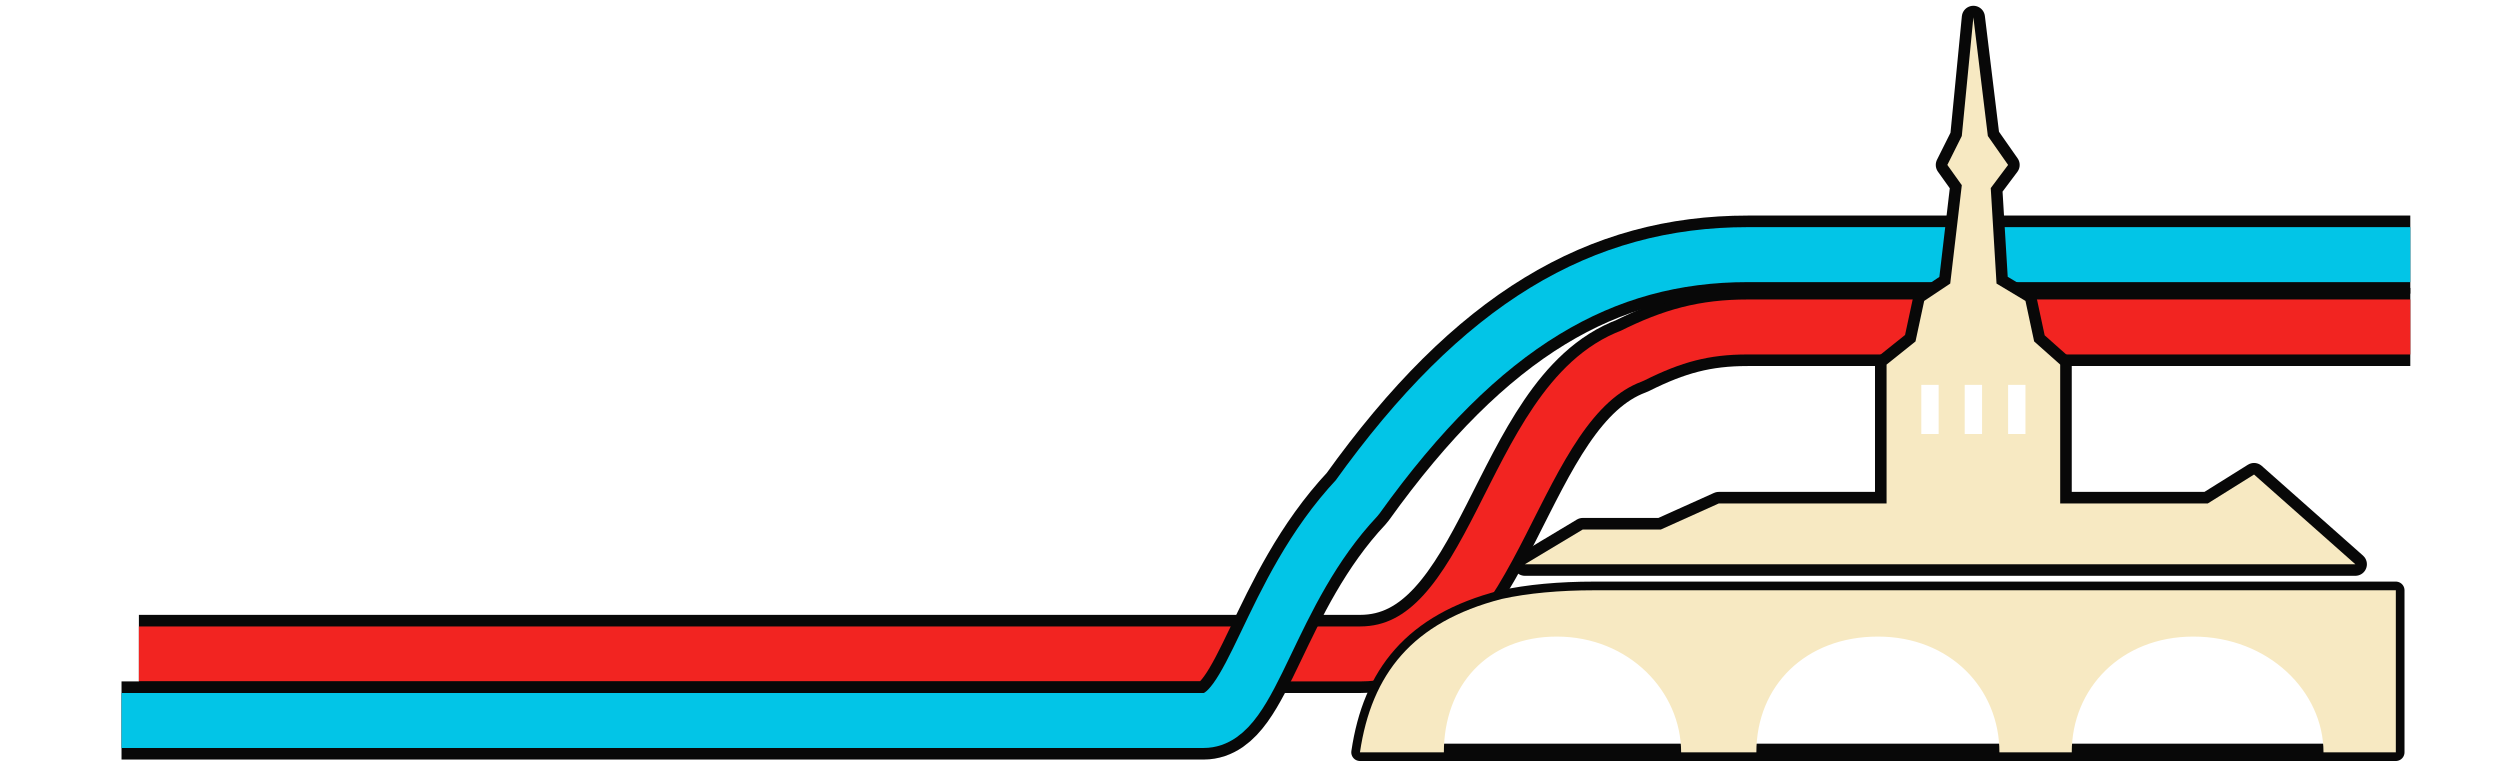
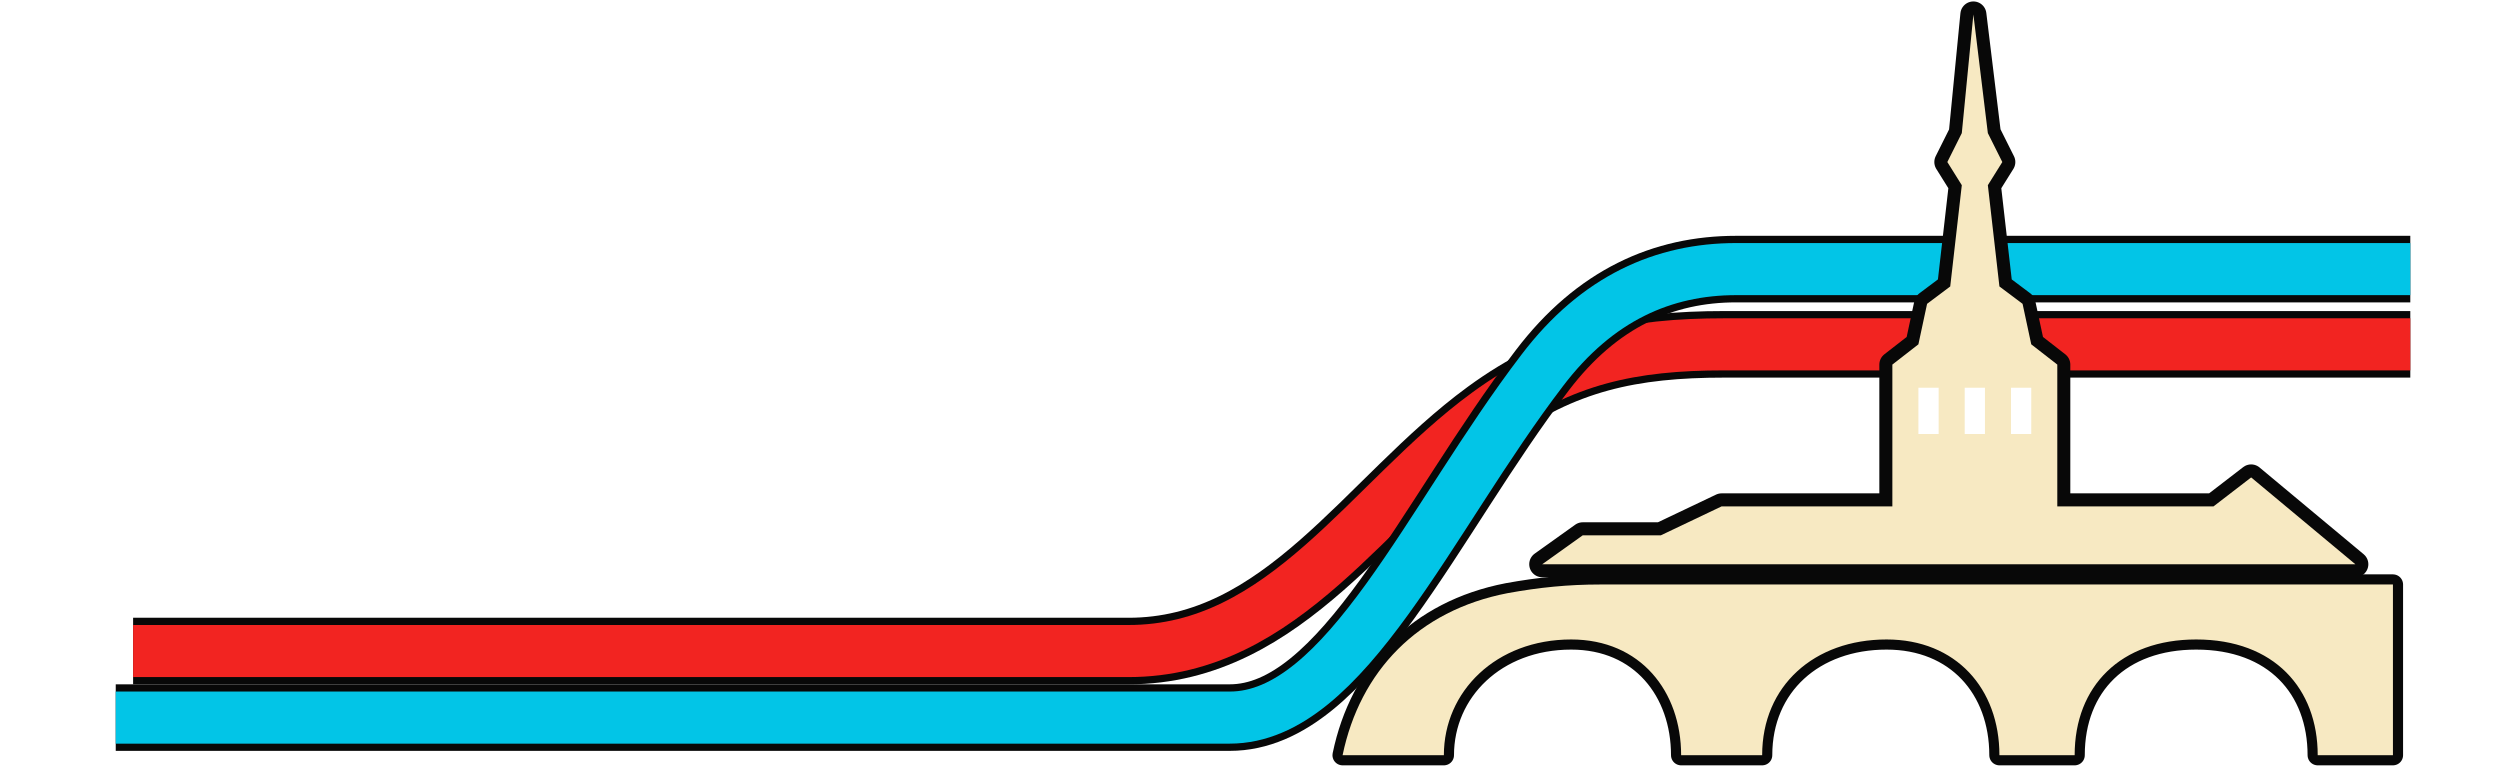
<svg xmlns="http://www.w3.org/2000/svg" viewBox="0 0 864 265" width="864" height="265" role="img" aria-labelledby="title desc">
  <g id="rubans" fill="none" stroke-linecap="butt" stroke-linejoin="round">
-     <path id="ruban-rouge-contour" d="M 48,226 H 470 C 518,226 521,139 564,123 C 578,116 589,113 604,113 H 833" stroke="#080808" stroke-width="27" />
-     <path id="ruban-rouge" d="M 48,226 H 470 C 518,226 521,139 564,123 C 578,116 589,113 604,113 H 833" stroke="#F22421" stroke-width="19" />
-     <path id="ruban-cyan-contour" d="M 42,249 H 416 C 433,249 438,205 469,172 C 512,112 554,88 604,88 H 833" stroke="#080808" stroke-width="27" />
-     <path id="ruban-cyan" d="M 42,249 H 416 C 433,249 438,205 469,172 C 512,112 554,88 604,88 H 833" stroke="#02C5E7" stroke-width="19" />
+     <path id="ruban-rouge-detourage" d="M 46,225 H 390 C 444,225 473,173 514,143 C 540,124 564,119 596,119 H 833" stroke="#080808" stroke-width="23" />
+     <path id="ruban-rouge" d="M 46,225 H 390 C 444,225 473,173 514,143 C 540,124 564,119 596,119 H 833" stroke="#F22421" stroke-width="18" />
+     <path id="ruban-cyan-detourage" d="M 40,248 H 425 C 465,248 494,179 533,128 C 552,103 575,93 600,93 H 833" stroke="#080808" stroke-width="23" />
+     <path id="ruban-cyan" d="M 40,248 H 425 C 465,248 494,179 533,128 C 552,103 575,93 600,93 H 833" stroke="#02C5E7" stroke-width="18" />
  </g>
-   <g id="monument">
-     <path id="tour-contour" fill="none" stroke="#080808" stroke-width="8" stroke-linejoin="round" d="M 527,195 L 547,183 H 574 L 594,174 H 652 V 126 L 662,118 L 665,104 L 674,98 L 678,64 L 673,57 L 678,47 L 682,6 L 687,47 L 694,57 L 688,65 L 690,98 L 700,104 L 703,118 L 712,126 V 174 H 763 L 779,164 L 814,195 Z" />
-     <path id="toiture-et-tour" fill="#F7E9C2" fill-rule="evenodd" d="M 527,195 L 547,183 H 574 L 594,174 H 652 V 126 L 662,118 L 665,104 L 674,98 L 678,64 L 673,57 L 678,47 L 682,6 L 687,47 L 694,57 L 688,65 L 690,98 L 700,104 L 703,118 L 712,126 V 174 H 763 L 779,164 L 814,195 Z          M 664,133 H 670 V 150 H 664 Z          M 679,133 H 685 V 150 H 679 Z          M 694,133 H 700 V 150 H 694 Z" />
-     <path id="pont-contour" fill="none" stroke="#080808" stroke-width="6" stroke-linejoin="round" d="M 470,260 C 474,233 488,215 519,207 C 528,205 539,204 551,204 H 828 V 260 H 470 Z" />
-     <path id="pont-trois-arches" fill="#F7E9C2" fill-rule="evenodd" d="M 470,260 C 474,233 488,215 519,207 C 528,205 539,204 551,204 H 828 V 260 H 470 Z          M 499,260 C 499,237 514,220 538,220 C 563,220 581,239 581,260 Z          M 607,260 C 607,237 624,220 649,220 C 674,220 691,238 691,260 Z          M 716,260 C 716,238 733,220 758,220 C 784,220 803,239 803,260 Z" />
+   <g id="monument" stroke-linejoin="round">
+     <path id="silhouette-detourage" d="M 533,195 L 547,185 H 574 L 595,175 H 654 V 126 L 663,119 L 666,105 L 674,99 L 678,64 L 673,56 L 678,46 L 682,5 L 687,46 L 692,56 L 687,64 L 691,99 L 699,105 L 702,119 L 711,126 V 175 H 765 L 778,165 L 814,195 Z" fill="none" stroke="#080808" stroke-width="9" />
+     <path id="silhouette-ivoire" d="M 533,195 L 547,185 H 574 L 595,175 H 654 V 126 L 663,119 L 666,105 L 674,99 L 678,64 L 673,56 L 678,46 L 682,5 L 687,46 L 692,56 L 687,64 L 691,99 L 699,105 L 702,119 L 711,126 V 175 H 765 L 778,165 L 814,195 Z M 663,134 H 670 V 150 H 663 Z M 679,134 H 686 V 150 H 679 Z M 695,134 H 702 V 150 H 695 Z" fill="#F7E9C2" fill-rule="evenodd" />
+     <path id="pont-detourage" d="M 464,261 C 470,232 490,211 521,205 C 532,203 542,202 553,202 H 827 V 261 H 801 C 801,238 786,221 759,221 C 733,221 717,237 717,261 H 691 C 691,238 676,221 652,221 C 627,221 609,237 609,261 H 581 C 581,239 567,221 543,221 C 517,221 499,239 499,261 Z" fill="none" stroke="#080808" stroke-width="7" />
+     <path id="pont-ivoire" d="M 464,261 C 470,232 490,211 521,205 C 532,203 542,202 553,202 H 827 V 261 H 801 C 801,238 786,221 759,221 C 733,221 717,237 717,261 H 691 C 691,238 676,221 652,221 C 627,221 609,237 609,261 H 581 C 581,239 567,221 543,221 C 517,221 499,239 499,261 Z" fill="#F7E9C2" />
  </g>
</svg>
